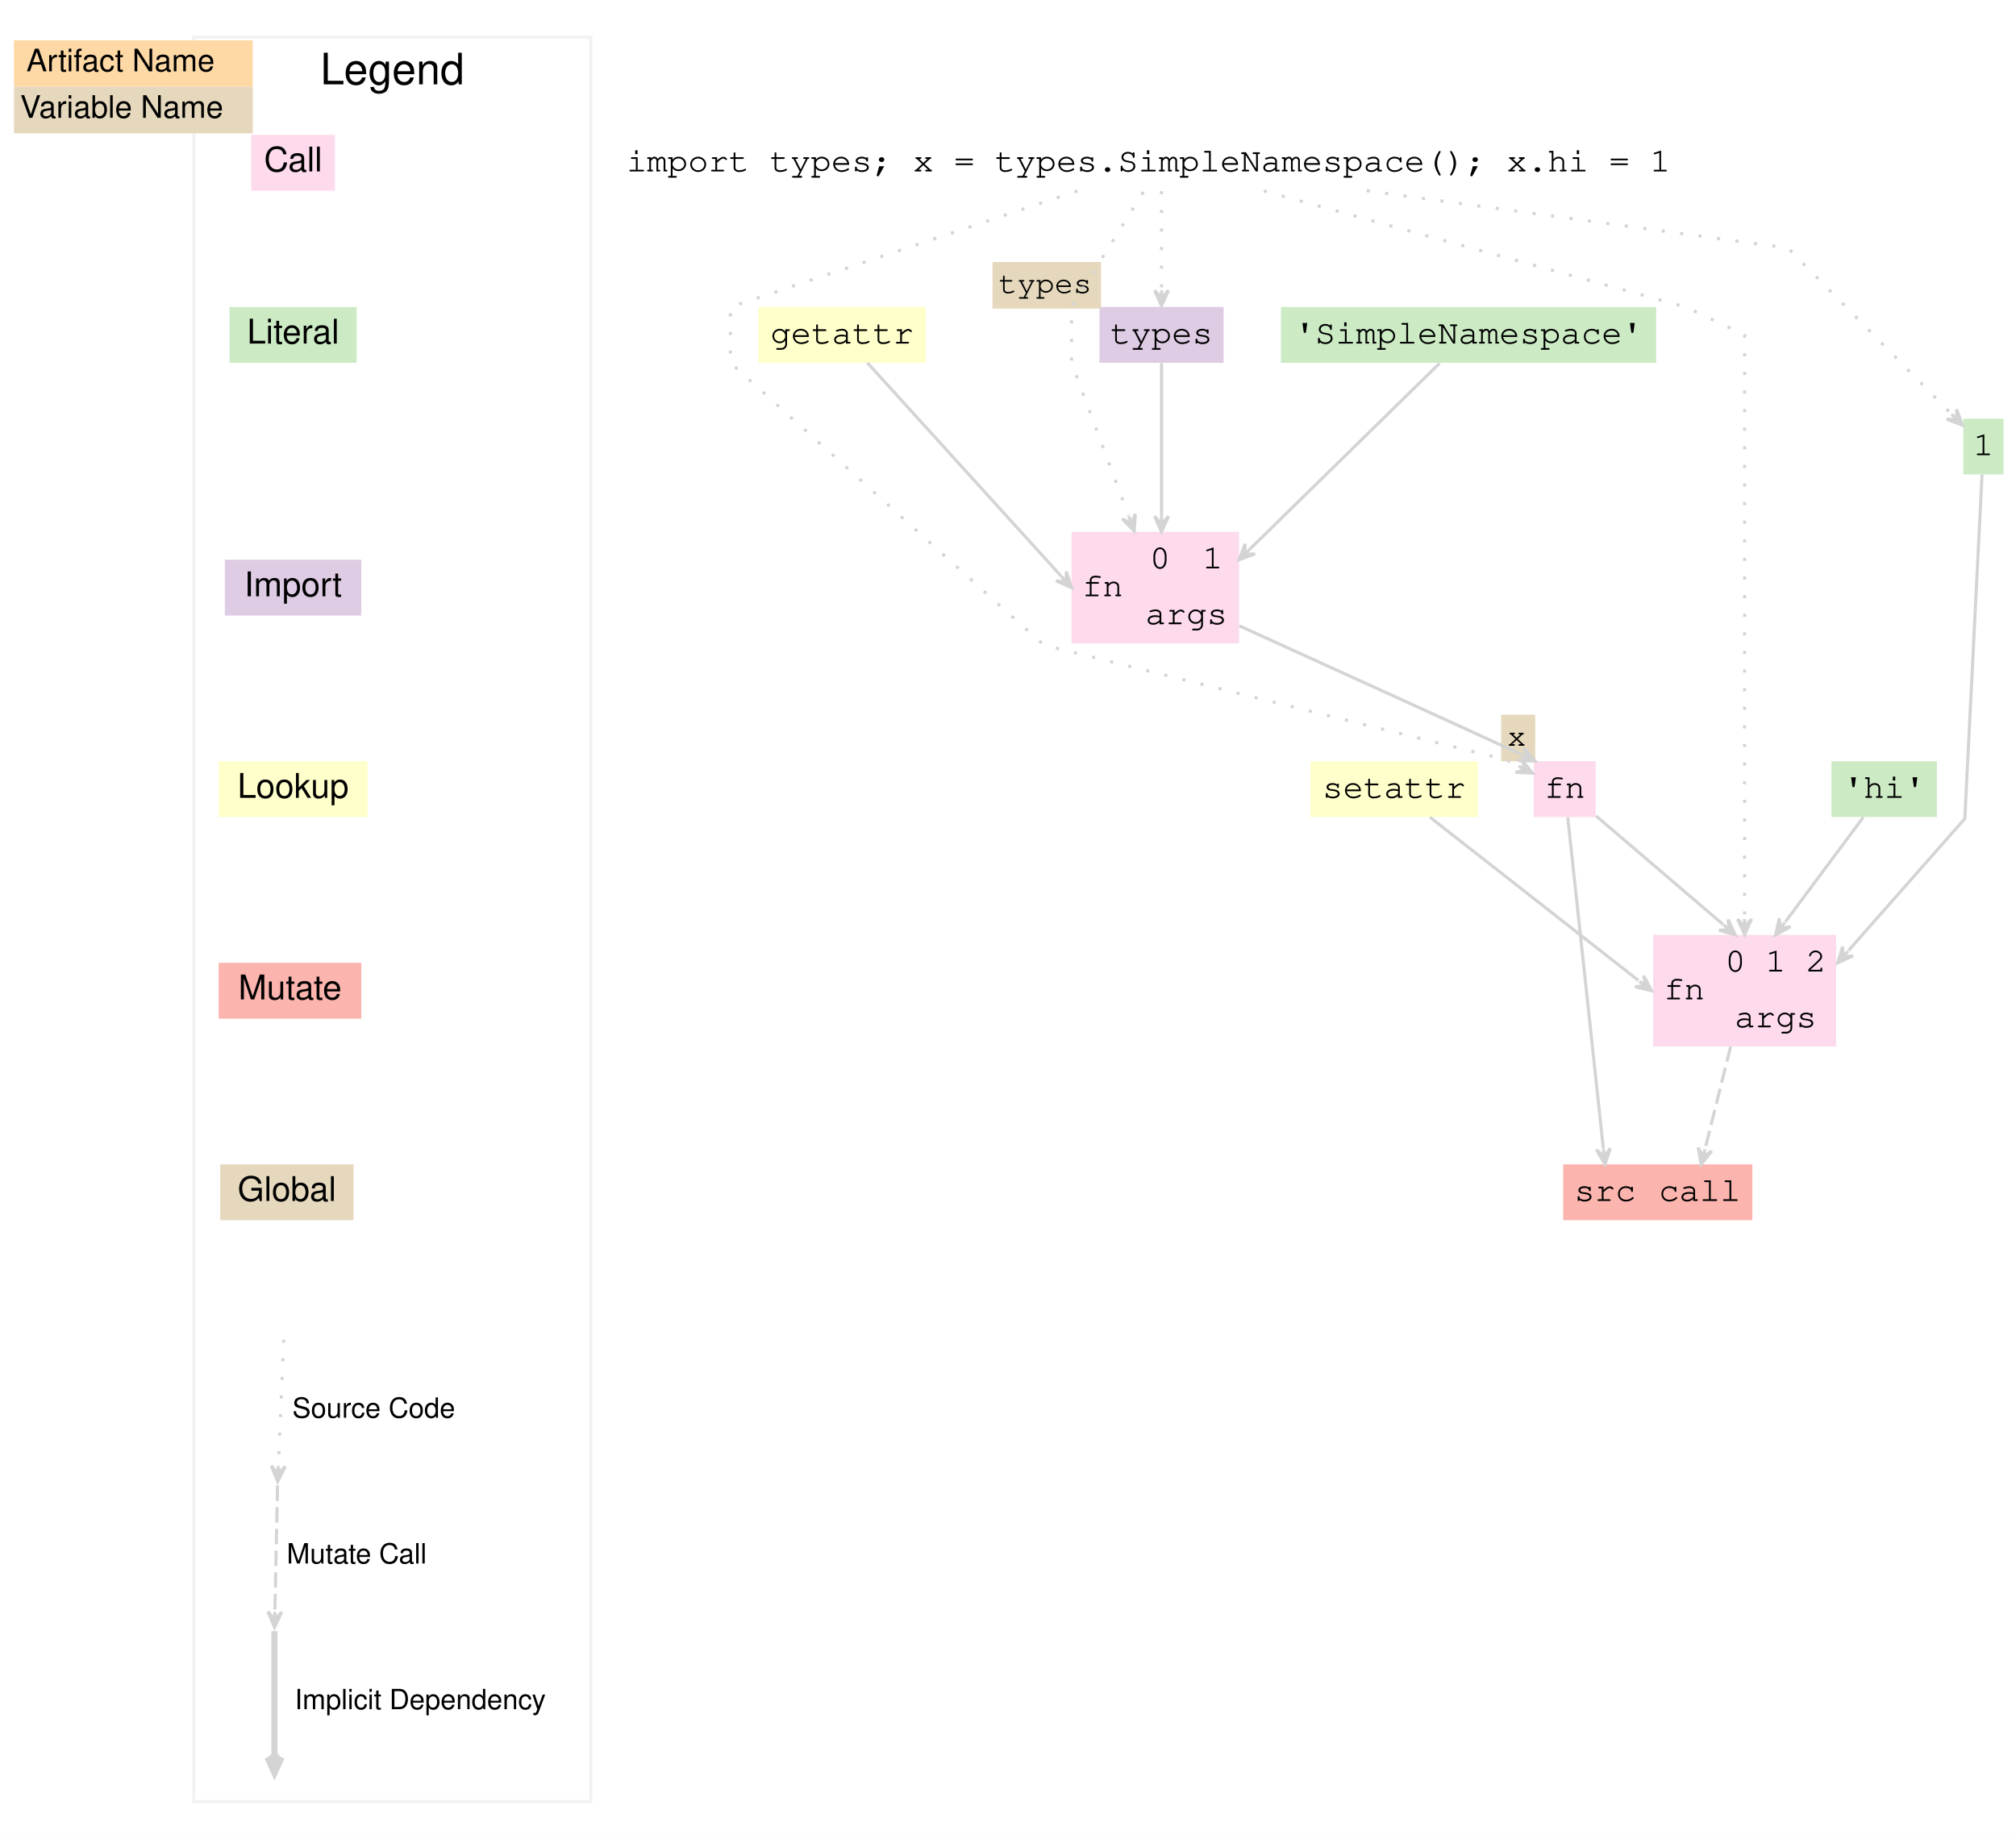
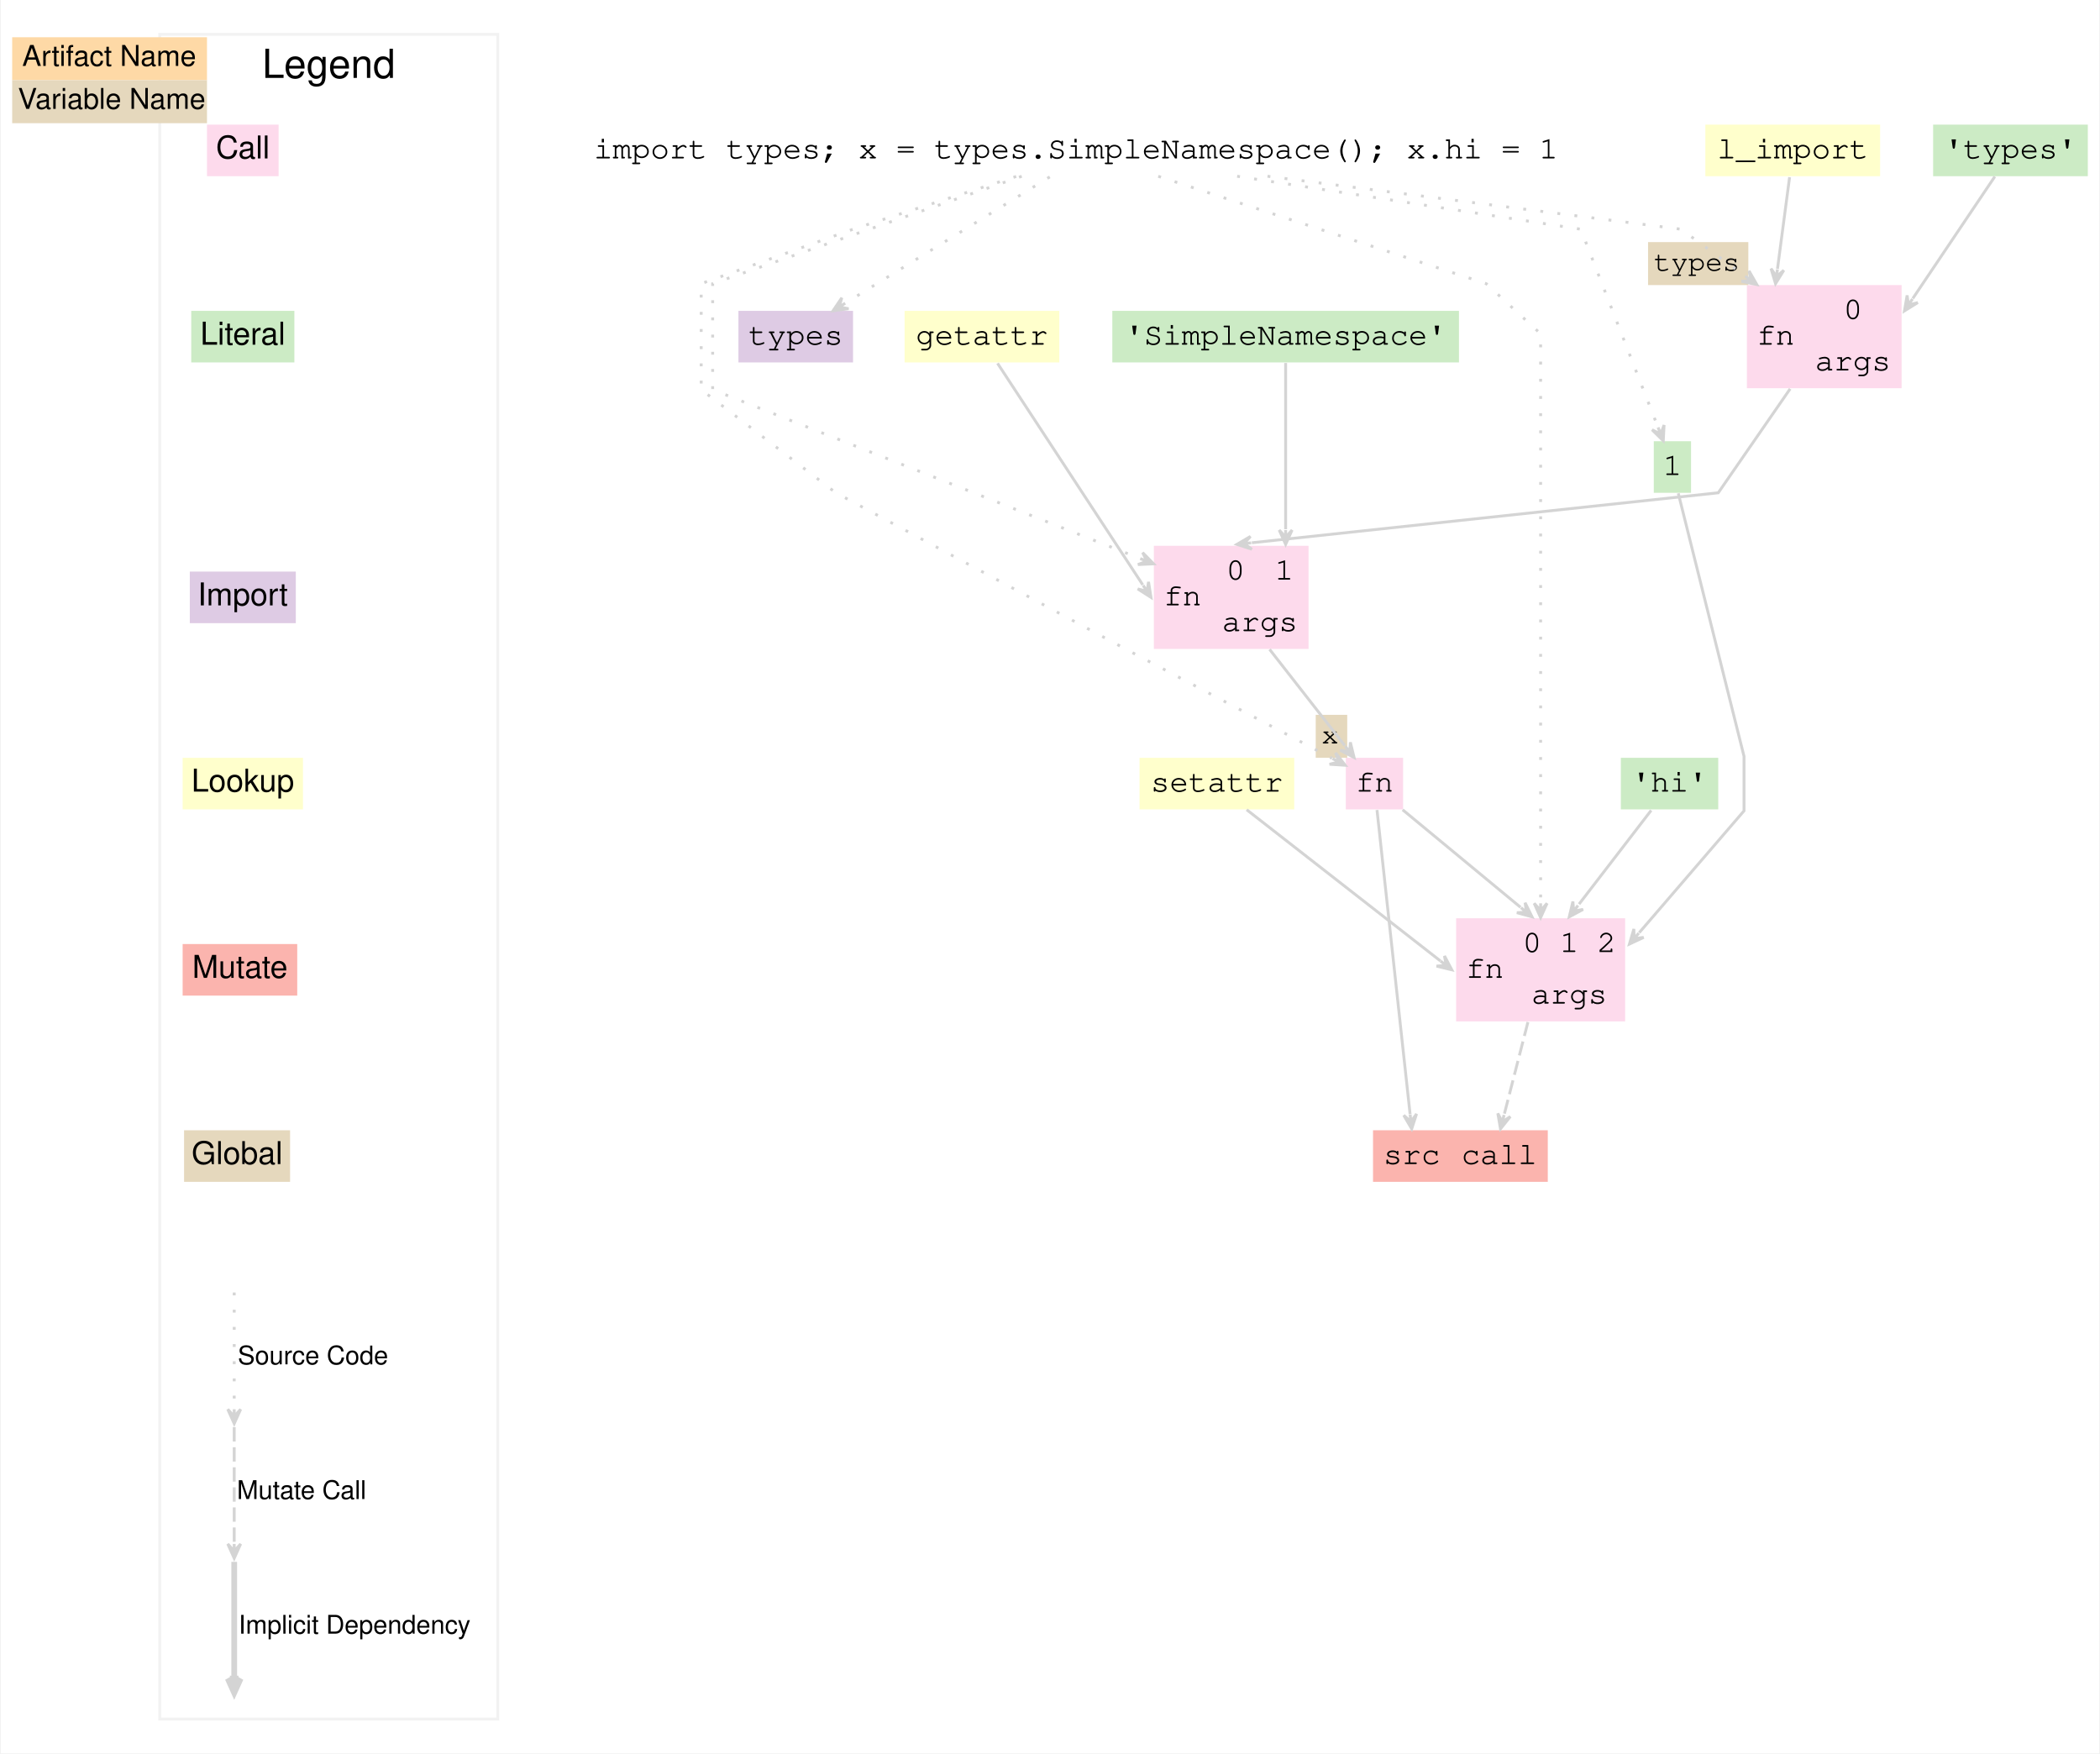
- <svg xmlns="http://www.w3.org/2000/svg" width="650pt" height="593pt" viewBox="0 0 650 593">
-   <g class="graph" transform="scale(1) translate(4 589)">
-     <polygon points="-4 4 -4 -589 646 -589 646 4" fill="#fff" stroke="transparent" />
+ <svg xmlns="http://www.w3.org/2000/svg" width="733pt" height="612pt" viewBox="0 0 732.5 612">
+   <g class="graph" transform="scale(1) translate(4 608)">
+     <polygon points="-4 4 -4 -608 728.5 -608 728.5 4" fill="#fff" stroke="transparent" />
    <g class="cluster">
-       <polygon points="58.5 -8 58.5 -577 186.5 -577 186.5 -8" fill="none" stroke="#f2f2f2" />
-       <text x="122.5" y="-561.8" fill="#000000" font-family="Helvetica,sans-Serif" font-size="14" text-anchor="middle">Legend</text>
+       <polygon points="51.5 -8 51.5 -596 169.5 -596 169.5 -8" fill="none" stroke="#f2f2f2" />
+       <text x="110.5" y="-580.8" font-family="Helvetica,sans-Serif" font-size="14" text-anchor="middle">Legend</text>
    </g>
    <g class="node">
-       <polygon points="77 -527.5 77 -545.5 104 -545.5 104 -527.5" fill="#fddaec" stroke="#f2f2f2" stroke-width="0" />
-       <text x="90.5" y="-533.7" fill="#000000" font-family="Helvetica,sans-Serif" font-size="11" text-anchor="middle">Call</text>
-       <polygon points="0.5 -561 0.5 -576 77.5 -576 77.5 -561" fill="#fed9a6" stroke="transparent" />
-       <text x="4.5" y="-566" fill="#000000" font-family="Helvetica,sans-Serif" font-size="10">Artifact Name</text>
-       <polygon points="0.5 -546 0.5 -561 77.5 -561 77.5 -546" fill="#e5d8bd" stroke="transparent" />
-       <text x="2.5" y="-551" fill="#000000" font-family="Helvetica,sans-Serif" font-size="10">Variable Name</text>
-       <polygon points="111 -490 70 -490 70 -472 111 -472" fill="#ccebc5" stroke="#f2f2f2" stroke-width="0" />
-       <text x="90.5" y="-478.2" fill="#000000" font-family="Helvetica,sans-Serif" font-size="11" text-anchor="middle">Literal</text>
-       <polygon points="112.5 -408.5 68.5 -408.5 68.5 -390.5 112.5 -390.5" fill="#decbe4" stroke="#f2f2f2" stroke-width="0" />
-       <text x="90.5" y="-396.7" fill="#000000" font-family="Helvetica,sans-Serif" font-size="11" text-anchor="middle">Import</text>
-       <polygon points="114.5 -343.5 66.5 -343.5 66.5 -325.5 114.5 -325.5" fill="#ffc" stroke="#f2f2f2" stroke-width="0" />
-       <text x="90.5" y="-331.7" fill="#000000" font-family="Helvetica,sans-Serif" font-size="11" text-anchor="middle">Lookup</text>
-       <polygon points="66.5 -260.5 66.5 -278.5 112.5 -278.5 112.5 -260.5" fill="#fbb4ae" stroke="#f2f2f2" stroke-width="0" />
-       <text x="89.5" y="-266.7" fill="#000000" font-family="Helvetica,sans-Serif" font-size="11" text-anchor="middle">Mutate</text>
-       <polygon points="110 -213.5 67 -213.5 67 -195.5 110 -195.5" fill="#e5d8bd" stroke="#f2f2f2" stroke-width="0" />
-       <text x="88.5" y="-201.7" fill="#000000" font-family="Helvetica,sans-Serif" font-size="11" text-anchor="middle">Global</text>
+       <polygon points="68 -546.5 68 -564.5 93 -564.5 93 -546.5" fill="#fddaec" stroke="#f2f2f2" stroke-width="0" />
+       <text x="80.5" y="-552.7" fill="#000000" font-family="Helvetica,sans-Serif" font-size="11" text-anchor="middle">Call</text>
+       <polygon points="0 -580 0 -595 68 -595 68 -580" fill="#fed9a6" stroke="transparent" />
+       <text x="3.5" y="-585" fill="#000000" font-family="Helvetica,sans-Serif" font-size="10">Artifact Name</text>
+       <polygon points="0 -565 0 -580 68 -580 68 -565" fill="#e5d8bd" stroke="transparent" />
+       <text x="2" y="-570" fill="#000000" font-family="Helvetica,sans-Serif" font-size="10">Variable Name</text>
+       <polygon points="98.5 -499.5 62.5 -499.5 62.5 -481.5 98.5 -481.5" fill="#ccebc5" stroke="#f2f2f2" stroke-width="0" />
+       <text x="80.5" y="-487.7" fill="#000000" font-family="Helvetica,sans-Serif" font-size="11" text-anchor="middle">Literal</text>
+       <polygon points="99 -408.5 62 -408.5 62 -390.5 99 -390.5" fill="#decbe4" stroke="#f2f2f2" stroke-width="0" />
+       <text x="80.5" y="-396.7" fill="#000000" font-family="Helvetica,sans-Serif" font-size="11" text-anchor="middle">Import</text>
+       <polygon points="101.5 -343.5 59.5 -343.5 59.5 -325.5 101.5 -325.5" fill="#ffc" stroke="#f2f2f2" stroke-width="0" />
+       <text x="80.5" y="-331.7" fill="#000000" font-family="Helvetica,sans-Serif" font-size="11" text-anchor="middle">Lookup</text>
+       <polygon points="59.5 -260.5 59.5 -278.5 99.5 -278.5 99.5 -260.5" fill="#fbb4ae" stroke="#f2f2f2" stroke-width="0" />
+       <text x="79.5" y="-266.7" fill="#000000" font-family="Helvetica,sans-Serif" font-size="11" text-anchor="middle">Mutate</text>
+       <polygon points="97 -213.5 60 -213.5 60 -195.5 97 -195.5" fill="#e5d8bd" stroke="#f2f2f2" stroke-width="0" />
+       <text x="78.5" y="-201.7" fill="#000000" font-family="Helvetica,sans-Serif" font-size="11" text-anchor="middle">Global</text>
    </g>
    <g class="edge">
-       <path d="m87.478-156.97c-0.168 3.942-1.232 28.95-1.726 40.562" fill="none" stroke="#d4d4d4" stroke-dasharray="1,5" />
-       <polygon points="85.531 -111.22 87.991 -116.12 85.637 -113.72 85.743 -116.21 85.743 -116.21 85.743 -116.21 85.637 -113.72 83.495 -116.31 85.531 -111.22" fill="#d4d4d4" stroke="#d4d4d4" />
-       <text x="116.5" y="-131.8" fill="#000000" font-family="Helvetica,sans-Serif" font-size="9" text-anchor="middle">Source Code</text>
-       <path d="m85.489-109.97c-0.084 3.942-0.616 28.95-0.863 40.562" fill="none" stroke="#d4d4d4" stroke-dasharray="5,2" />
-       <polygon points="84.515 -64.22 86.871 -69.17 84.568 -66.719 84.622 -69.218 84.622 -69.218 84.622 -69.218 84.568 -66.719 82.372 -69.266 84.515 -64.22" fill="#d4d4d4" stroke="#d4d4d4" />
-       <text x="111" y="-84.8" fill="#000000" font-family="Helvetica,sans-Serif" font-size="9" text-anchor="middle">Mutate Call</text>
-       <path d="m84.5-62.972v40.562" fill="none" stroke="#d4d4d4" stroke-width="2" />
-       <polygon points="84.5 -17.22 86.75 -22.219 85 -19.719 85 -22.219 84.5 -22.22 84 -22.22 84 -19.72 82.25 -22.22 84.5 -17.22" fill="#d4d4d4" stroke="#d4d4d4" stroke-width="2" />
-       <text x="131.5" y="-37.8" fill="#000000" font-family="Helvetica,sans-Serif" font-size="9" text-anchor="middle">Implicit Dependency</text>
+       <path d="m77.5-156.87v40.47" fill="none" stroke="#d4d4d4" stroke-dasharray="1,5" />
+       <polygon points="77.5 -111.12 79.75 -116.12 77.5 -113.62 77.5 -116.12 77.5 -116.12 77.5 -116.12 77.5 -113.62 75.25 -116.12 77.5 -111.12" fill="#d4d4d4" stroke="#d4d4d4" />
+       <text x="105" y="-131.8" font-family="Helvetica,sans-Serif" font-size="9" text-anchor="middle">Source Code</text>
+       <path d="m77.5-109.87v40.47" fill="none" stroke="#d4d4d4" stroke-dasharray="5,2" />
+       <polygon points="77.5 -64.12 79.75 -69.12 77.5 -66.62 77.5 -69.12 77.5 -69.12 77.5 -69.12 77.5 -66.62 75.25 -69.12 77.5 -64.12" fill="#d4d4d4" stroke="#d4d4d4" />
+       <text x="101" y="-84.8" font-family="Helvetica,sans-Serif" font-size="9" text-anchor="middle">Mutate Call</text>
+       <path d="m77.5-62.87v40.47" fill="none" stroke="#d4d4d4" stroke-width="2" />
+       <polygon points="77.5 -17.12 79.75 -22.12 78 -19.62 78 -22.12 77.5 -22.12 77 -22.12 77 -19.62 75.25 -22.12 77.5 -17.12" fill="#d4d4d4" stroke="#d4d4d4" stroke-width="2" />
+       <text x="119.5" y="-37.8" font-family="Helvetica,sans-Serif" font-size="9" text-anchor="middle">Implicit Dependency</text>
    </g>
    <g class="node">
-       <polygon points="390.5 -490 350.5 -490 350.5 -472 390.5 -472" fill="#decbe4" stroke="#f2f2f2" stroke-width="0" />
-       <text x="370.5" y="-478.2" fill="#000000" font-family="Courier,monospace" font-size="11" text-anchor="middle">types</text>
-       <polygon points="316 -489.5 316 -504.5 351 -504.5 351 -489.5" fill="#e5d8bd" stroke="transparent" />
-       <text x="318" y="-494.5" fill="#000000" font-family="Courier,monospace" font-size="10">types</text>
-       <polygon points="341.5 -381.5 341.5 -417.5 395.5 -417.5 395.5 -381.5" fill="#fddaec" stroke="#f2f2f2" stroke-width="0" />
-       <text x="351.5" y="-396.7" fill="#000000" font-family="Courier,monospace" font-size="11" text-anchor="middle">fn</text>
-       <polyline points="361.5 -381.5 361.5 -417.5" fill="none" stroke="#f2f2f2" stroke-width="0" />
-       <text x="370" y="-405.7" fill="#000000" font-family="Courier,monospace" font-size="11" text-anchor="middle">0</text>
-       <polyline points="378.5 -399.5 378.5 -417.5" fill="none" stroke="#f2f2f2" stroke-width="0" />
-       <text x="387" y="-405.7" fill="#000000" font-family="Courier,monospace" font-size="11" text-anchor="middle">1</text>
-       <polyline points="361.5 -399.5 395.5 -399.5" fill="none" stroke="#f2f2f2" stroke-width="0" />
-       <text x="378.5" y="-387.7" fill="#000000" font-family="Courier,monospace" font-size="11" text-anchor="middle">args</text>
+       <polygon points="652 -564.5 591 -564.5 591 -546.5 652 -546.5" fill="#ffc" stroke="#f2f2f2" stroke-width="0" />
+       <text x="621.5" y="-552.7" fill="#000000" font-family="Courier,monospace" font-size="11" text-anchor="middle">l_import</text>
+       <polygon points="605.5 -472.5 605.5 -508.5 659.5 -508.5 659.5 -472.5" fill="#fddaec" stroke="#f2f2f2" stroke-width="0" />
+       <text x="615.5" y="-487.7" fill="#000000" font-family="Courier,monospace" font-size="11" text-anchor="middle">fn</text>
+       <polyline points="625.5 -472.5 625.5 -508.5" fill="none" stroke="#f2f2f2" stroke-width="0" />
+       <text x="642.5" y="-496.7" fill="#000000" font-family="Courier,monospace" font-size="11" text-anchor="middle">0</text>
+       <polyline points="625.5 -490.5 659.5 -490.5" fill="none" stroke="#f2f2f2" stroke-width="0" />
+       <text x="642.5" y="-478.7" fill="#000000" font-family="Courier,monospace" font-size="11" text-anchor="middle">args</text>
+       <polygon points="571 -508.5 571 -523.5 606 -523.5 606 -508.5" fill="#e5d8bd" stroke="transparent" />
+       <text x="573" y="-513.5" fill="#000000" font-family="Courier,monospace" font-size="10">types</text>
    </g>
    <g class="edge" stroke="#d4d4d4">
-       <path d="m370.5-471.9v49.381" fill="none" />
-       <polygon points="370.5 -417.5 372.75 -422.5 370.5 -420 370.5 -422.5 370.5 -422.5 370.5 -422.5 370.5 -420 368.25 -422.5 370.5 -417.5" fill="#d4d4d4" />
+       <path d="m620.4-546.15c-1.23 9.33-3.19 24.17-4.22 31.97" fill="none" />
+       <polygon points="615.5 -509 618.38 -513.66 615.83 -511.48 616.15 -513.96 616.15 -513.96 616.15 -513.96 615.83 -511.48 613.92 -514.25 615.5 -509" fill="#d4d4d4" />
    </g>
    <g class="node">
-       <polygon points="294.5 -490 240.5 -490 240.5 -472 294.5 -472" fill="#ffc" stroke="#f2f2f2" stroke-width="0" />
-       <text x="267.5" y="-478.2" fill="#000000" font-family="Courier,monospace" font-size="11" text-anchor="middle">getattr</text>
+       <polygon points="724.5 -564.5 670.5 -564.5 670.5 -546.5 724.5 -546.5" fill="#ccebc5" stroke="#f2f2f2" stroke-width="0" />
+       <text x="697.5" y="-552.7" fill="#000000" font-family="Courier,monospace" font-size="11" text-anchor="middle">'types'</text>
    </g>
    <g class="edge" stroke="#d4d4d4">
-       <path d="m275.7-471.97c16.106 17.738 51.264 56.46 62.366 68.687" fill="none" />
-       <polygon points="341.5 -399.5 339.8 -404.71 339.82 -401.35 338.14 -403.2 338.14 -403.2 338.14 -403.2 339.82 -401.35 336.47 -401.69 341.5 -399.5" fill="#d4d4d4" />
+       <path d="m692.04-546.38c-7.96 11.83-22.47 33.4-28.64 42.57" fill="none" />
+       <polygon points="660.5 -499.5 665.16 -502.39 661.9 -501.57 663.29 -503.65 663.29 -503.65 663.29 -503.65 661.9 -501.57 661.42 -504.9 660.5 -499.5" fill="#d4d4d4" />
    </g>
    <g class="node">
-       <polygon points="530 -490 409 -490 409 -472 530 -472" fill="#ccebc5" stroke="#f2f2f2" stroke-width="0" />
-       <text x="469.5" y="-478.2" fill="#000000" font-family="Courier,monospace" font-size="11" text-anchor="middle">'SimpleNamespace'</text>
+       <polygon points="398.5 -381.5 398.5 -417.5 452.5 -417.5 452.5 -381.5" fill="#fddaec" stroke="#f2f2f2" stroke-width="0" />
+       <text x="408.5" y="-396.7" fill="#000000" font-family="Courier,monospace" font-size="11" text-anchor="middle">fn</text>
+       <polyline points="418.5 -381.5 418.5 -417.5" fill="none" stroke="#f2f2f2" stroke-width="0" />
+       <text x="427" y="-405.7" fill="#000000" font-family="Courier,monospace" font-size="11" text-anchor="middle">0</text>
+       <polyline points="435.5 -399.5 435.5 -417.5" fill="none" stroke="#f2f2f2" stroke-width="0" />
+       <text x="444" y="-405.7" fill="#000000" font-family="Courier,monospace" font-size="11" text-anchor="middle">1</text>
+       <polyline points="418.5 -399.5 452.5 -399.5" fill="none" stroke="#f2f2f2" stroke-width="0" />
+       <text x="435.5" y="-387.7" fill="#000000" font-family="Courier,monospace" font-size="11" text-anchor="middle">args</text>
    </g>
    <g class="edge" stroke="#d4d4d4">
-       <path d="m460.13-471.82c-16.49 16.156-49.99 48.976-61.018 59.781" fill="none" />
-       <polygon points="395.5 -408.5 400.65 -410.39 397.29 -410.25 399.07 -412 399.07 -412 399.07 -412 397.29 -410.25 397.5 -413.61 395.5 -408.5" fill="#d4d4d4" />
+       <path d="m620.59-472.28c-10.82 15.64-25.09 36.28-25.09 36.28s-134.43 14.4-162.79 17.44" fill="none" />
+       <polygon points="427.5 -418 432.71 -416.3 429.99 -418.27 432.47 -418.53 432.47 -418.53 432.47 -418.53 429.99 -418.27 432.23 -420.77 427.5 -418" fill="#d4d4d4" />
    </g>
    <g class="node">
-       <polygon points="490.5 -325.5 490.5 -343.5 510.5 -343.5 510.5 -325.5" fill="#fddaec" stroke="#f2f2f2" stroke-width="0" />
-       <text x="500.5" y="-331.7" fill="#000000" font-family="Courier,monospace" font-size="11" text-anchor="middle">fn</text>
-       <polygon points="480 -343.5 480 -358.5 491 -358.5 491 -343.5" fill="#e5d8bd" stroke="transparent" />
-       <text x="482" y="-348.5" fill="#000000" font-family="Courier,monospace" font-size="10">x</text>
+       <polygon points="293.5 -499.5 253.5 -499.5 253.5 -481.5 293.5 -481.5" fill="#decbe4" stroke="#f2f2f2" stroke-width="0" />
+       <text x="273.5" y="-487.7" fill="#000000" font-family="Courier,monospace" font-size="11" text-anchor="middle">types</text>
+       <polygon points="365.5 -499.5 311.5 -499.5 311.5 -481.5 365.5 -481.5" fill="#ffc" stroke="#f2f2f2" stroke-width="0" />
+       <text x="338.5" y="-487.7" fill="#000000" font-family="Courier,monospace" font-size="11" text-anchor="middle">getattr</text>
    </g>
    <g class="edge" stroke="#d4d4d4">
-       <path d="m395.58-387.18c30.045 13.668 76.191 34.661 90.775 41.419" fill="none" />
-       <polygon points="490.93 -343.59 487.38 -347.77 488.67 -344.66 486.41 -345.73 486.41 -345.73 486.41 -345.73 488.67 -344.66 485.45 -343.7 490.93 -343.59" fill="#d4d4d4" />
+       <path d="m343.94-481.19c12.21 18.62 41.44 63.19 50.69 77.32" fill="none" />
+       <polygon points="397.5 -399.5 396.64 -404.92 396.13 -401.59 394.76 -403.68 394.76 -403.68 394.76 -403.68 396.13 -401.59 392.88 -402.45 397.5 -399.5" fill="#d4d4d4" />
    </g>
    <g class="node">
-       <polygon points="500 -195.5 500 -213.5 561 -213.5 561 -195.5" fill="#fbb4ae" stroke="#f2f2f2" stroke-width="0" />
-       <text x="513.5" y="-201.7" fill="#000000" font-family="Courier,monospace" font-size="11" text-anchor="middle">src</text>
-       <polyline points="527 -195.5 527 -213.5" fill="none" stroke="#f2f2f2" stroke-width="0" />
-       <text x="544" y="-201.7" fill="#000000" font-family="Courier,monospace" font-size="11" text-anchor="middle">call</text>
+       <polygon points="505 -499.5 384 -499.5 384 -481.5 505 -481.5" fill="#ccebc5" stroke="#f2f2f2" stroke-width="0" />
+       <text x="444.5" y="-487.7" fill="#000000" font-family="Courier,monospace" font-size="11" text-anchor="middle">'SimpleNamespace'</text>
    </g>
    <g class="edge" stroke="#d4d4d4">
-       <path d="m501.48-325.41c2.575 23.963 9.483 88.263 11.477 106.82" fill="none" />
-       <polygon points="513.5 -213.5 515.2 -218.71 513.23 -215.99 512.97 -218.47 512.97 -218.47 512.97 -218.47 513.23 -215.99 510.73 -218.23 513.5 -213.5" fill="#d4d4d4" />
+       <path d="m444.5-481.3v58.02" fill="none" />
+       <polygon points="444.5 -418 446.75 -423 444.5 -420.5 444.5 -423 444.5 -423 444.5 -423 444.5 -420.5 442.25 -423 444.5 -418" fill="#d4d4d4" />
    </g>
    <g class="node">
-       <polygon points="529 -251.5 529 -287.5 588 -287.5 588 -251.5" fill="#fddaec" stroke="#f2f2f2" stroke-width="0" />
-       <text x="539" y="-266.7" fill="#000000" font-family="Courier,monospace" font-size="11" text-anchor="middle">fn</text>
-       <polyline points="549 -251.5 549 -287.5" fill="none" stroke="#f2f2f2" stroke-width="0" />
-       <text x="555.5" y="-275.7" fill="#000000" font-family="Courier,monospace" font-size="11" text-anchor="middle">0</text>
-       <polyline points="562 -269.5 562 -287.5" fill="none" stroke="#f2f2f2" stroke-width="0" />
-       <text x="568.5" y="-275.7" fill="#000000" font-family="Courier,monospace" font-size="11" text-anchor="middle">1</text>
-       <polyline points="575 -269.5 575 -287.5" fill="none" stroke="#f2f2f2" stroke-width="0" />
-       <text x="581.5" y="-275.7" fill="#000000" font-family="Courier,monospace" font-size="11" text-anchor="middle">2</text>
-       <polyline points="549 -269.5 588 -269.5" fill="none" stroke="#f2f2f2" stroke-width="0" />
-       <text x="568.5" y="-257.7" fill="#000000" font-family="Courier,monospace" font-size="11" text-anchor="middle">args</text>
+       <polygon points="465.5 -325.5 465.5 -343.5 485.5 -343.5 485.5 -325.5" fill="#fddaec" stroke="#f2f2f2" stroke-width="0" />
+       <text x="475.5" y="-331.7" fill="#000000" font-family="Courier,monospace" font-size="11" text-anchor="middle">fn</text>
+       <polygon points="455 -343.5 455 -358.5 466 -358.5 466 -343.5" fill="#e5d8bd" stroke="transparent" />
+       <text x="457" y="-348.5" fill="#000000" font-family="Courier,monospace" font-size="10">x</text>
    </g>
    <g class="edge" stroke="#d4d4d4">
-       <path d="m510.59-325.88c12.281 10.494 32.431 27.714 40.932 34.978" fill="none" />
-       <polygon points="555.5 -287.5 553.16 -292.46 553.6 -289.12 551.7 -290.75 551.7 -290.75 551.7 -290.75 553.6 -289.12 550.24 -289.04 555.5 -287.5" fill="#d4d4d4" />
+       <path d="m438.9-381.35c8.23 10.53 18.61 23.82 26.21 33.55" fill="none" />
+       <polygon points="468.39 -343.6 467.09 -348.92 466.85 -345.57 465.31 -347.54 465.31 -347.54 465.31 -347.54 466.85 -345.57 463.54 -346.15 468.39 -343.6" fill="#d4d4d4" />
    </g>
    <g class="node">
-       <polygon points="642 -454 629 -454 629 -436 642 -436" fill="#ccebc5" stroke="#f2f2f2" stroke-width="0" />
-       <text x="635.5" y="-442.2" fill="#000000" font-family="Courier,monospace" font-size="11" text-anchor="middle">1</text>
+       <polygon points="475 -195.5 475 -213.5 536 -213.5 536 -195.5" fill="#fbb4ae" stroke="#f2f2f2" stroke-width="0" />
+       <text x="488.5" y="-201.7" fill="#000000" font-family="Courier,monospace" font-size="11" text-anchor="middle">src</text>
+       <polyline points="502 -195.5 502 -213.5" fill="none" stroke="#f2f2f2" stroke-width="0" />
+       <text x="519" y="-201.7" fill="#000000" font-family="Courier,monospace" font-size="11" text-anchor="middle">call</text>
    </g>
    <g class="edge" stroke="#d4d4d4">
-       <path d="m635.05-435.98c-1.395 27.907-5.549 110.98-5.549 110.98s-27.589 31.29-37.504 42.535" fill="none" />
-       <polygon points="588.5 -278.5 593.49 -280.76 590.15 -280.38 591.81 -282.25 591.81 -282.25 591.81 -282.25 590.15 -280.38 590.12 -283.74 588.5 -278.5" fill="#d4d4d4" />
+       <path d="m476.39-325.29c2.5 22.99 9.53 87.53 11.55 106.18" fill="none" />
+       <polygon points="488.5 -214 490.2 -219.21 488.23 -216.49 487.96 -218.97 487.96 -218.97 487.96 -218.97 488.23 -216.49 485.72 -218.73 488.5 -214" fill="#d4d4d4" />
    </g>
    <g class="node">
-       <polygon points="472.5 -343.5 418.5 -343.5 418.5 -325.5 472.5 -325.5" fill="#ffc" stroke="#f2f2f2" stroke-width="0" />
-       <text x="445.5" y="-331.7" fill="#000000" font-family="Courier,monospace" font-size="11" text-anchor="middle">setattr</text>
+       <polygon points="504 -251.5 504 -287.5 563 -287.5 563 -251.5" fill="#fddaec" stroke="#f2f2f2" stroke-width="0" />
+       <text x="514" y="-266.7" fill="#000000" font-family="Courier,monospace" font-size="11" text-anchor="middle">fn</text>
+       <polyline points="524 -251.5 524 -287.5" fill="none" stroke="#f2f2f2" stroke-width="0" />
+       <text x="530.5" y="-275.7" fill="#000000" font-family="Courier,monospace" font-size="11" text-anchor="middle">0</text>
+       <polyline points="537 -269.5 537 -287.5" fill="none" stroke="#f2f2f2" stroke-width="0" />
+       <text x="543.5" y="-275.7" fill="#000000" font-family="Courier,monospace" font-size="11" text-anchor="middle">1</text>
+       <polyline points="550 -269.5 550 -287.5" fill="none" stroke="#f2f2f2" stroke-width="0" />
+       <text x="556.5" y="-275.7" fill="#000000" font-family="Courier,monospace" font-size="11" text-anchor="middle">2</text>
+       <polyline points="524 -269.5 563 -269.5" fill="none" stroke="#f2f2f2" stroke-width="0" />
+       <text x="543.5" y="-257.7" fill="#000000" font-family="Courier,monospace" font-size="11" text-anchor="middle">args</text>
    </g>
    <g class="edge" stroke="#d4d4d4">
-       <path d="m457.04-325.46c18.708 14.651 54.809 42.923 67.179 52.61" fill="none" />
-       <polygon points="528.5 -269.5 525.95 -274.35 526.53 -271.04 524.56 -272.58 524.56 -272.58 524.56 -272.58 526.53 -271.04 523.18 -270.81 528.5 -269.5" fill="#d4d4d4" />
+       <path d="m485.33-325.37c12.24 10.13 32.57 26.94 41.15 34.04" fill="none" />
+       <polygon points="530.5 -288 528.08 -292.92 528.57 -289.59 526.65 -291.19 526.65 -291.19 526.65 -291.19 528.57 -289.59 525.21 -289.45 530.5 -288" fill="#d4d4d4" />
    </g>
    <g class="node">
-       <polygon points="620.5 -343.5 586.5 -343.5 586.5 -325.5 620.5 -325.5" fill="#ccebc5" stroke="#f2f2f2" stroke-width="0" />
-       <text x="603.5" y="-331.7" fill="#000000" font-family="Courier,monospace" font-size="11" text-anchor="middle">'hi'</text>
+       <polygon points="586 -454 573 -454 573 -436 586 -436" fill="#ccebc5" stroke="#f2f2f2" stroke-width="0" />
+       <text x="579.5" y="-442.2" fill="#000000" font-family="Courier,monospace" font-size="11" text-anchor="middle">1</text>
    </g>
    <g class="edge" stroke="#d4d4d4">
-       <path d="m596.75-325.44c-7.548 10.136-19.454 26.124-25.092 33.694" fill="none" />
-       <polygon points="568.5 -287.5 573.29 -290.17 569.99 -289.51 571.49 -291.51 571.49 -291.51 571.49 -291.51 569.99 -289.51 569.68 -292.85 568.5 -287.5" fill="#d4d4d4" />
-       <path d="m553.99-251.47c-2.878 11.511-6.402 25.608-8.241 32.963" fill="none" stroke-dasharray="5,2" />
-       <polygon points="544.5 -213.5 547.9 -217.8 545.11 -215.93 545.71 -218.35 545.71 -218.35 545.71 -218.35 545.11 -215.93 543.53 -218.9 544.5 -213.5" fill="#d4d4d4" />
+       <path d="m581.55-435.82c5.97 23.89 22.95 91.82 22.95 91.82v19s-26.92 31.29-36.59 42.54" fill="none" />
+       <polygon points="564.5 -278.5 569.47 -280.82 566.13 -280.4 567.76 -282.29 567.76 -282.29 567.76 -282.29 566.13 -280.4 566.05 -283.76 564.5 -278.5" fill="#d4d4d4" />
    </g>
    <g class="node">
-       <text x="198" y="-533.7" fill="#000000" font-family="Courier,monospace" font-size="11">import types; x = types.SimpleNamespace(); x.hi = 1</text>
+       <polygon points="447.5 -343.5 393.5 -343.5 393.5 -325.5 447.5 -325.5" fill="#ffc" stroke="#f2f2f2" stroke-width="0" />
+       <text x="420.5" y="-331.7" fill="#000000" font-family="Courier,monospace" font-size="11" text-anchor="middle">setattr</text>
    </g>
    <g class="edge" stroke="#d4d4d4">
-       <path d="m370.5-527.34v31.74" fill="none" stroke-dasharray="1,5" />
-       <polygon points="370.5 -490.36 372.75 -495.36 370.5 -492.86 370.5 -495.36 370.5 -495.36 370.5 -495.36 370.5 -492.86 368.25 -495.36 370.5 -490.36" fill="#d4d4d4" />
-       <path d="m364.63-527.09c-8.474 13.587-23.131 37.09-23.131 37.09v18s10.446 28.05 18.343 49.255" fill="none" stroke-dasharray="1,5" />
-       <polygon points="361.69 -417.79 362.05 -423.27 360.81 -420.14 359.94 -422.48 359.94 -422.48 359.94 -422.48 360.81 -420.14 357.83 -421.7 361.69 -417.79" fill="#d4d4d4" />
-       <path d="m343.37-527.42c-40.452 13.532-111.87 37.424-111.87 37.424v18l101 91s149 37 149 37l3.937 1.968" fill="none" stroke-dasharray="1,5" />
-       <polygon points="490.11 -339.69 486.64 -343.94 487.87 -340.81 485.64 -341.93 485.64 -341.93 485.64 -341.93 487.87 -340.81 484.63 -339.92 490.11 -339.69" fill="#d4d4d4" />
-       <path d="m436.64-527.5c58.912 8.02 135.86 18.496 135.86 18.496s34.578 35.126 52.5 53.333" fill="none" stroke-dasharray="1,5" />
-       <polygon points="628.76 -451.85 626.85 -456.99 627 -453.63 625.25 -455.41 625.25 -455.41 625.25 -455.41 627 -453.63 623.65 -453.83 628.76 -451.85" fill="#d4d4d4" />
-       <path d="m403.49-527.42c49.182 13.532 136.01 37.424 136.01 37.424l19 9v146.5 41.772" fill="none" stroke-dasharray="1,5" />
-       <polygon points="558.5 -287.61 560.75 -292.61 558.5 -290.11 558.5 -292.61 558.5 -292.61 558.5 -292.61 558.5 -290.11 556.25 -292.61 558.5 -287.61" fill="#d4d4d4" />
+       <path d="m430.89-325.39c18.27 14.26 55.39 43.23 67.61 52.77" fill="none" />
+       <polygon points="502.5 -269.5 499.94 -274.35 500.53 -271.04 498.56 -272.58 498.56 -272.58 498.56 -272.58 500.53 -271.04 497.17 -270.8 502.5 -269.5" fill="#d4d4d4" />
+     </g>
+     <g class="node">
+       <polygon points="595.5 -343.5 561.5 -343.5 561.5 -325.5 595.5 -325.5" fill="#ccebc5" stroke="#f2f2f2" stroke-width="0" />
+       <text x="578.5" y="-331.7" fill="#000000" font-family="Courier,monospace" font-size="11" text-anchor="middle">'hi'</text>
+     </g>
+     <g class="edge" stroke="#d4d4d4">
+       <path d="m572.08-325.15c-7.42 9.64-19.36 25.16-25.17 32.72" fill="none" />
+       <polygon points="543.5 -288 548.33 -290.59 545.02 -289.98 546.55 -291.96 546.55 -291.96 546.55 -291.96 545.02 -289.98 544.77 -293.34 543.5 -288" fill="#d4d4d4" />
+       <path d="m529.07-251.26c-2.88 11.23-6.44 25.09-8.3 32.33" fill="none" stroke-dasharray="5,2" />
+       <polygon points="519.5 -214 522.92 -218.28 520.12 -216.42 520.74 -218.84 520.74 -218.84 520.74 -218.84 520.12 -216.42 518.56 -219.4 519.5 -214" fill="#d4d4d4" />
+     </g>
+     <g class="node">
+       <text x="203" y="-552.7" fill="#000000" font-family="Courier,monospace" font-size="11">import types; x = types.SimpleNamespace(); x.hi = 1</text>
+     </g>
+     <g class="edge" stroke="#d4d4d4">
+       <path d="m438.17-546.48c60.92 7.8 144.33 18.48 144.33 18.48s10.7 7.81 22.21 16.21" fill="none" stroke-dasharray="1,5" />
+       <polygon points="608.96 -508.68 606.25 -513.45 606.94 -510.16 604.93 -511.63 604.93 -511.63 604.93 -511.63 606.94 -510.16 603.6 -509.81 608.96 -508.68" fill="#d4d4d4" />
+       <path d="m362.17-546.26c-18.28 11.28-51.13 31.57-71.31 44.04" fill="none" stroke-dasharray="1,5" />
+       <polygon points="286.52 -499.54 291.95 -500.25 288.64 -500.85 290.77 -502.17 290.77 -502.17 290.77 -502.17 288.64 -500.85 289.59 -504.08 286.52 -499.54" fill="#d4d4d4" />
+       <path d="m352.38-546.47c-37.61 13.06-107.88 37.47-107.88 37.47v37s97.05 38.34 149.02 58.87" fill="none" stroke-dasharray="1,5" />
+       <polygon points="398.4 -411.2 394.58 -415.13 396.08 -412.12 393.75 -413.04 393.75 -413.04 393.75 -413.04 396.08 -412.12 392.93 -410.95 398.4 -411.2" fill="#d4d4d4" />
+       <path d="m350.45-546.41c-24.11 7.8-56.95 18.41-56.95 18.41l-53 19v37l47 36 102 55s46.6 24.65 71.19 37.67" fill="none" stroke-dasharray="1,5" />
+       <polygon points="465.3 -340.9 461.93 -345.23 463.09 -342.07 460.88 -343.24 460.88 -343.24 460.88 -343.24 463.09 -342.07 459.83 -341.25 465.3 -340.9" fill="#d4d4d4" />
+       <path d="m427.57-546.48c50.63 7.8 119.93 18.48 119.93 18.48s17.91 45.89 26.93 69.01" fill="none" stroke-dasharray="1,5" />
+       <polygon points="576.31 -454.16 576.59 -459.64 575.41 -456.49 574.5 -458.82 574.5 -458.82 574.5 -458.82 575.41 -456.49 572.4 -458 576.31 -454.16" fill="#d4d4d4" />
+       <path d="m400.03-546.47c39.9 13.06 114.47 37.47 114.47 37.47l19 17.5v158 40.34" fill="none" stroke-dasharray="1,5" />
+       <polygon points="533.5 -287.72 535.75 -292.71 533.5 -290.22 533.5 -292.72 533.5 -292.72 533.5 -292.72 533.5 -290.22 531.25 -292.72 533.5 -287.72" fill="#d4d4d4" />
    </g>
  </g>
</svg>
